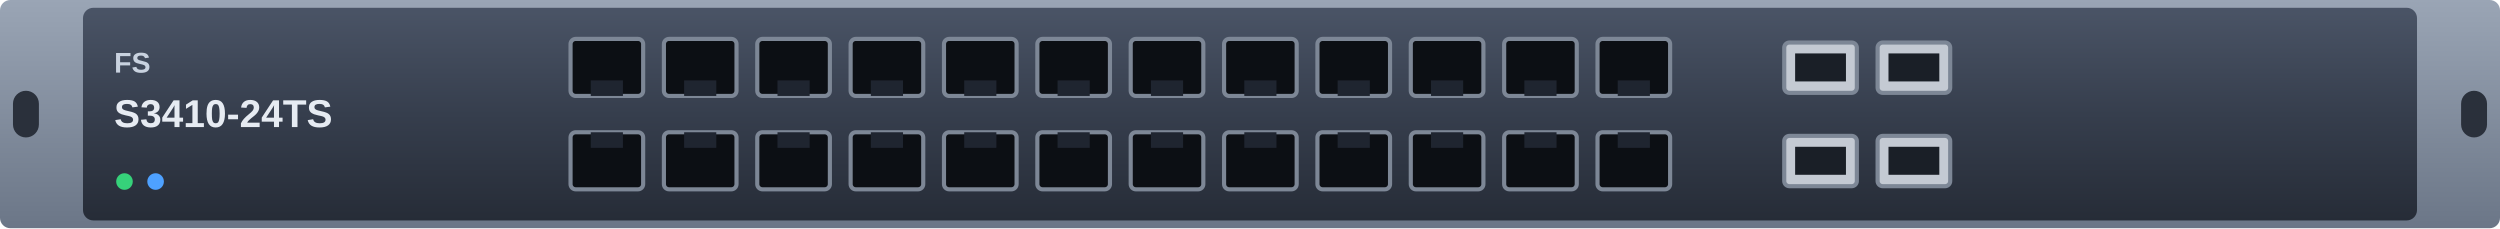
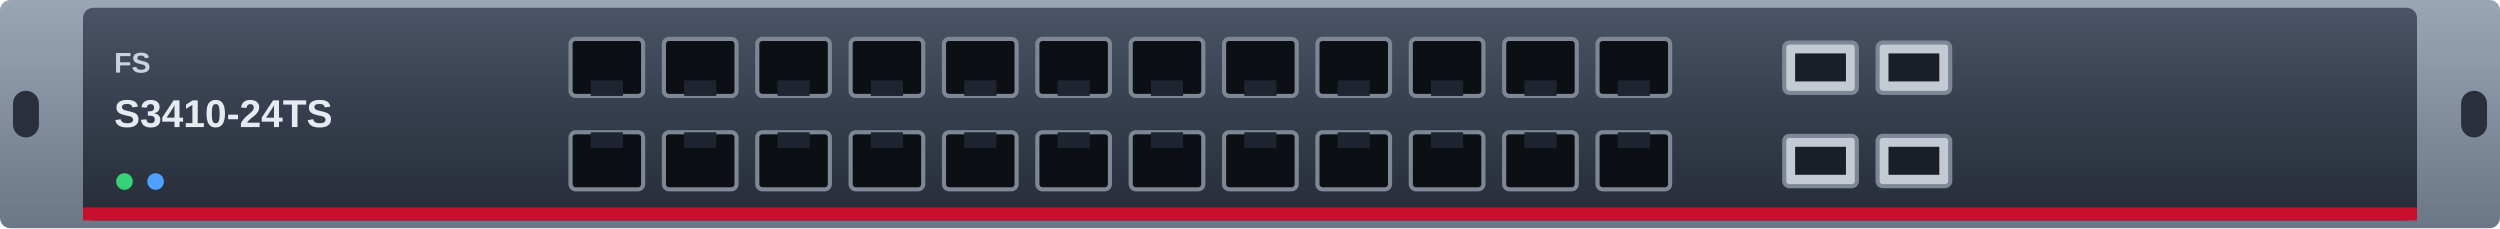
<svg xmlns="http://www.w3.org/2000/svg" viewBox="0 0 482 44" width="482" height="44">
  <defs>
    <linearGradient id="m" x1="0" y1="0" x2="0" y2="1">
      <stop offset="0" stop-color="#4a5466" />
      <stop offset=".5" stop-color="#363e4d" />
      <stop offset="1" stop-color="#262c37" />
    </linearGradient>
    <linearGradient id="l" x1="0" y1="0" x2="0" y2="1">
      <stop offset="0" stop-color="#f4f6f9" />
      <stop offset="1" stop-color="#d5dae2" />
    </linearGradient>
    <linearGradient id="g" x1="0" y1="0" x2="0" y2="1">
      <stop offset="0" stop-color="#9aa5b5" />
      <stop offset="1" stop-color="#6b7687" />
    </linearGradient>
    <linearGradient id="s" x1="0" y1="0" x2="0" y2="1">
      <stop offset="0" stop-color="#1b2a3f" />
      <stop offset="1" stop-color="#0d1624" />
    </linearGradient>
  </defs>
  <rect x="0" y="0" width="482" height="44" rx="2" fill="url(#g)" />
  <rect x="2.5" y="17.5" width="5" height="9" rx="2.5" fill="#2a303b" />
  <rect x="474.5" y="17.5" width="5" height="9" rx="2.5" fill="#2a303b" />
  <rect x="16" y="1.5" width="450" height="41" rx="2" fill="url(#m)" />
+   <rect x="16" y="40" width="450" height="2.5" fill="#c8102e" />
  <text x="22" y="14" font-family="Arial,Helvetica,sans-serif" font-size="5.5" font-weight="700" fill="#c9d2df">FS</text>
  <text x="22" y="24.5" font-family="Arial,Helvetica,sans-serif" font-size="7.5" font-weight="700" fill="#e6ebf2">S3410-24TS</text>
  <circle cx="24" cy="35" r="1.6" fill="#36d27a" />
  <circle cx="30" cy="35" r="1.6" fill="#4ea1ff" />
  <rect x="110" y="7.5" width="14" height="11" rx="1" fill="#0c0f14" stroke="#7d8796" stroke-width=".8" />
  <rect x="113.9" y="15.5" width="6.2" height="3" fill="#1f2530" />
  <rect x="110" y="25.5" width="14" height="11" rx="1" fill="#0c0f14" stroke="#7d8796" stroke-width=".8" />
  <rect x="113.9" y="25.5" width="6.2" height="3" fill="#1f2530" />
  <rect x="128" y="7.5" width="14" height="11" rx="1" fill="#0c0f14" stroke="#7d8796" stroke-width=".8" />
  <rect x="131.9" y="15.5" width="6.2" height="3" fill="#1f2530" />
  <rect x="128" y="25.5" width="14" height="11" rx="1" fill="#0c0f14" stroke="#7d8796" stroke-width=".8" />
  <rect x="131.9" y="25.5" width="6.2" height="3" fill="#1f2530" />
  <rect x="146" y="7.5" width="14" height="11" rx="1" fill="#0c0f14" stroke="#7d8796" stroke-width=".8" />
  <rect x="149.9" y="15.5" width="6.2" height="3" fill="#1f2530" />
  <rect x="146" y="25.5" width="14" height="11" rx="1" fill="#0c0f14" stroke="#7d8796" stroke-width=".8" />
  <rect x="149.9" y="25.5" width="6.2" height="3" fill="#1f2530" />
  <rect x="164" y="7.5" width="14" height="11" rx="1" fill="#0c0f14" stroke="#7d8796" stroke-width=".8" />
  <rect x="167.9" y="15.5" width="6.2" height="3" fill="#1f2530" />
  <rect x="164" y="25.5" width="14" height="11" rx="1" fill="#0c0f14" stroke="#7d8796" stroke-width=".8" />
  <rect x="167.9" y="25.5" width="6.2" height="3" fill="#1f2530" />
  <rect x="182" y="7.5" width="14" height="11" rx="1" fill="#0c0f14" stroke="#7d8796" stroke-width=".8" />
  <rect x="185.9" y="15.5" width="6.2" height="3" fill="#1f2530" />
  <rect x="182" y="25.5" width="14" height="11" rx="1" fill="#0c0f14" stroke="#7d8796" stroke-width=".8" />
  <rect x="185.9" y="25.5" width="6.2" height="3" fill="#1f2530" />
  <rect x="200" y="7.5" width="14" height="11" rx="1" fill="#0c0f14" stroke="#7d8796" stroke-width=".8" />
  <rect x="203.9" y="15.5" width="6.2" height="3" fill="#1f2530" />
  <rect x="200" y="25.5" width="14" height="11" rx="1" fill="#0c0f14" stroke="#7d8796" stroke-width=".8" />
  <rect x="203.9" y="25.5" width="6.2" height="3" fill="#1f2530" />
  <rect x="218" y="7.5" width="14" height="11" rx="1" fill="#0c0f14" stroke="#7d8796" stroke-width=".8" />
  <rect x="221.9" y="15.5" width="6.2" height="3" fill="#1f2530" />
  <rect x="218" y="25.5" width="14" height="11" rx="1" fill="#0c0f14" stroke="#7d8796" stroke-width=".8" />
  <rect x="221.9" y="25.5" width="6.2" height="3" fill="#1f2530" />
  <rect x="236" y="7.5" width="14" height="11" rx="1" fill="#0c0f14" stroke="#7d8796" stroke-width=".8" />
  <rect x="239.9" y="15.5" width="6.2" height="3" fill="#1f2530" />
  <rect x="236" y="25.5" width="14" height="11" rx="1" fill="#0c0f14" stroke="#7d8796" stroke-width=".8" />
  <rect x="239.9" y="25.5" width="6.2" height="3" fill="#1f2530" />
  <rect x="254" y="7.5" width="14" height="11" rx="1" fill="#0c0f14" stroke="#7d8796" stroke-width=".8" />
  <rect x="257.9" y="15.5" width="6.2" height="3" fill="#1f2530" />
  <rect x="254" y="25.5" width="14" height="11" rx="1" fill="#0c0f14" stroke="#7d8796" stroke-width=".8" />
  <rect x="257.9" y="25.5" width="6.2" height="3" fill="#1f2530" />
  <rect x="272" y="7.5" width="14" height="11" rx="1" fill="#0c0f14" stroke="#7d8796" stroke-width=".8" />
  <rect x="275.9" y="15.5" width="6.2" height="3" fill="#1f2530" />
  <rect x="272" y="25.5" width="14" height="11" rx="1" fill="#0c0f14" stroke="#7d8796" stroke-width=".8" />
  <rect x="275.9" y="25.5" width="6.2" height="3" fill="#1f2530" />
  <rect x="290" y="7.5" width="14" height="11" rx="1" fill="#0c0f14" stroke="#7d8796" stroke-width=".8" />
  <rect x="293.9" y="15.5" width="6.2" height="3" fill="#1f2530" />
  <rect x="290" y="25.5" width="14" height="11" rx="1" fill="#0c0f14" stroke="#7d8796" stroke-width=".8" />
  <rect x="293.9" y="25.5" width="6.2" height="3" fill="#1f2530" />
  <rect x="308" y="7.5" width="14" height="11" rx="1" fill="#0c0f14" stroke="#7d8796" stroke-width=".8" />
  <rect x="311.9" y="15.5" width="6.2" height="3" fill="#1f2530" />
  <rect x="308" y="25.5" width="14" height="11" rx="1" fill="#0c0f14" stroke="#7d8796" stroke-width=".8" />
  <rect x="311.9" y="25.5" width="6.2" height="3" fill="#1f2530" />
  <rect x="344" y="8.2" width="14" height="9.7" rx="1" fill="#c4cad3" stroke="#7d8796" stroke-width=".8" />
  <rect x="346.1" y="10.3" width="9.8" height="5.4" fill="#1a1f27" />
  <rect x="344" y="26.2" width="14" height="9.7" rx="1" fill="#c4cad3" stroke="#7d8796" stroke-width=".8" />
  <rect x="346.1" y="28.3" width="9.8" height="5.4" fill="#1a1f27" />
  <rect x="362" y="8.2" width="14" height="9.7" rx="1" fill="#c4cad3" stroke="#7d8796" stroke-width=".8" />
  <rect x="364.1" y="10.3" width="9.8" height="5.4" fill="#1a1f27" />
  <rect x="362" y="26.2" width="14" height="9.7" rx="1" fill="#c4cad3" stroke="#7d8796" stroke-width=".8" />
  <rect x="364.1" y="28.3" width="9.8" height="5.4" fill="#1a1f27" />
</svg>
